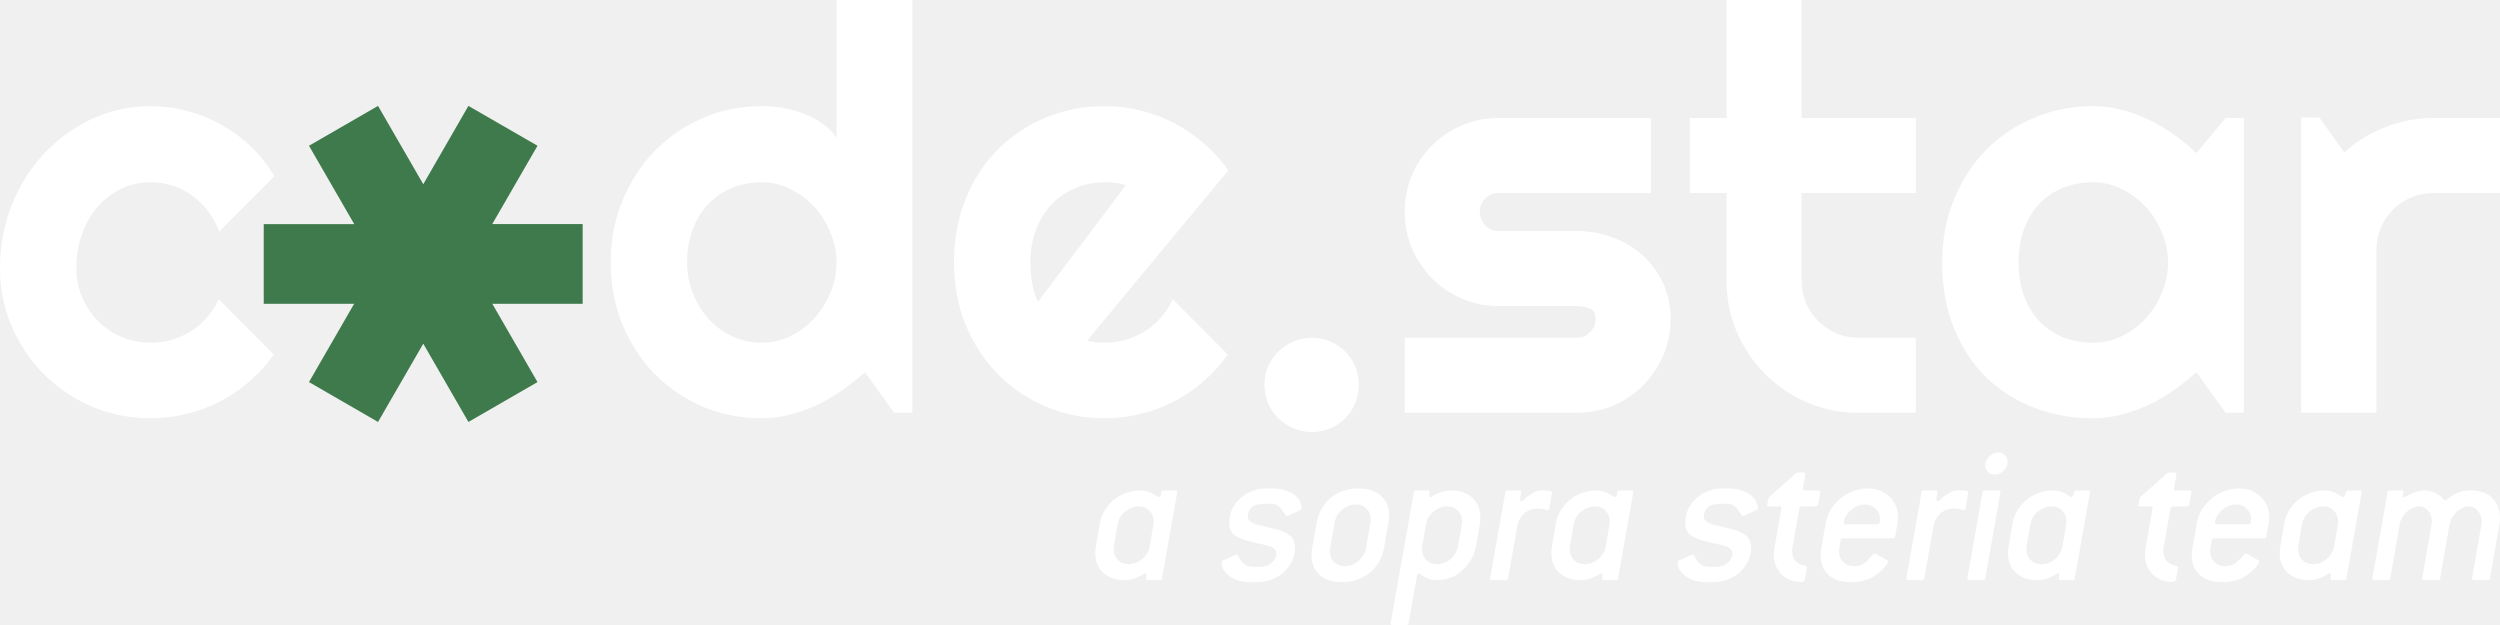
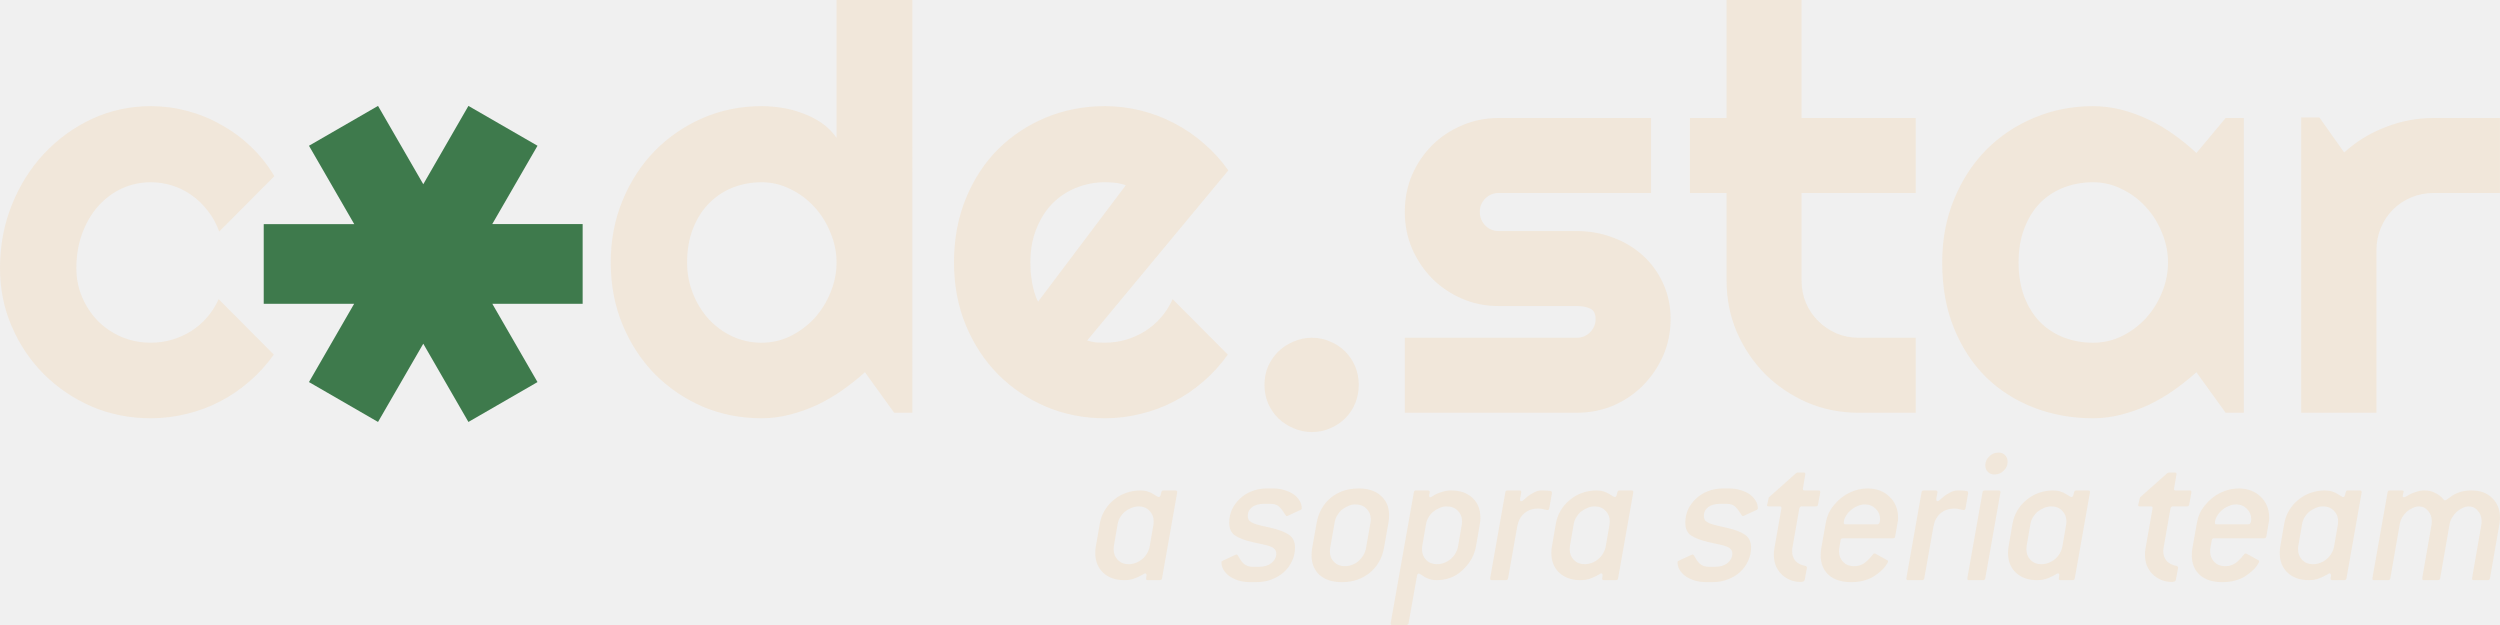
<svg xmlns="http://www.w3.org/2000/svg" width="1000" height="250" viewBox="-50 -50 100 25">
-   <path id="codestar" fill="white" d="m-39.026-42.953-2.206 2.217q-.165-.463-.452-.827-.287-.375-.65-.629-.354-.253-.773-.386-.419-.132-.86-.132-.618 0-1.17.254-.54.253-.948.717-.397.452-.628 1.08-.232.63-.232 1.39 0 .618.232 1.158.231.54.628.949.408.408.949.64.551.23 1.169.23.441 0 .849-.12.408-.122.761-.342.364-.232.64-.552.286-.33.463-.728l2.206 2.217q-.42.596-.97 1.07-.541.474-1.18.805-.63.33-1.335.496-.695.177-1.434.177-1.246 0-2.35-.463-1.091-.475-1.918-1.29-.817-.817-1.29-1.909Q-50-38.023-50-39.269q0-1.356.474-2.537.474-1.18 1.29-2.05.828-.883 1.92-1.39 1.103-.508 2.349-.508.739 0 1.445.188.716.187 1.356.551.65.353 1.191.871.552.519.949 1.191zm25.52 9.463h-.727l-1.17-1.621q-.43.386-.915.728-.474.33-1.003.584-.53.243-1.092.386-.552.144-1.125.144-1.246 0-2.35-.463-1.091-.475-1.918-1.302-.817-.838-1.29-1.974-.475-1.147-.475-2.492 0-1.335.474-2.482.474-1.147 1.29-1.985.828-.838 1.92-1.313 1.103-.474 2.349-.474.397 0 .816.066.43.066.827.22.408.144.761.387.353.243.596.595V-50h3.033zm-3.032-6.01q0-.618-.243-1.192-.232-.584-.64-1.025-.408-.452-.96-.717-.54-.276-1.157-.276-.618 0-1.17.22-.54.221-.948.64-.397.408-.628 1.004-.232.596-.232 1.346 0 .65.232 1.235.231.584.628 1.025.408.442.949.695.551.254 1.169.254.617 0 1.158-.265.551-.275.96-.717.407-.452.639-1.025.243-.585.243-1.202zm10.025 3.12q.176.056.353.078.176.01.353.01.44 0 .849-.12.408-.122.761-.342.364-.232.64-.552.286-.33.463-.728l2.206 2.217q-.42.596-.97 1.07-.541.474-1.181.805-.629.33-1.334.496-.695.177-1.434.177-1.246 0-2.35-.463-1.091-.464-1.918-1.29-.817-.828-1.29-1.964-.475-1.147-.475-2.515 0-1.4.474-2.558t1.29-1.974q.828-.817 1.92-1.269 1.103-.452 2.349-.452.739 0 1.445.177.705.176 1.334.507.64.33 1.191.816.552.474.97 1.07zm1.544-6.209q-.21-.077-.42-.099-.198-.022-.418-.022-.618 0-1.17.232-.54.22-.948.64-.397.418-.628 1.014-.232.585-.232 1.324 0 .165.011.375.022.21.055.43.044.21.1.408.055.198.143.353zm9.32 7.974q0 .397-.144.75-.143.342-.397.596-.254.253-.596.397-.341.154-.739.154-.386 0-.738-.154-.342-.144-.607-.397-.254-.254-.408-.596-.143-.353-.143-.75 0-.386.143-.728.154-.341.408-.595.265-.254.607-.397.352-.155.738-.155.398 0 .74.155.341.143.595.397.254.254.397.595.143.342.143.728zm8.723 1.125H6.192v-3h6.882q.31 0 .53-.22.22-.22.22-.53 0-.32-.22-.419-.22-.099-.53-.099H9.942q-.783 0-1.467-.298-.684-.297-1.19-.805-.508-.518-.806-1.202-.287-.684-.287-1.467t.287-1.467q.298-.683.805-1.19.507-.508 1.191-.795.684-.298 1.467-.298h6.099v3H9.942q-.309 0-.53.22-.22.221-.22.53 0 .32.22.552.221.22.53.22h3.132q.772 0 1.456.265.684.254 1.191.717.508.463.805 1.114.298.65.298 1.422 0 .783-.298 1.467-.297.673-.805 1.191-.507.508-1.19.806-.685.286-1.457.286zm11.272 0q-1.092 0-2.052-.408-.96-.419-1.687-1.136-.717-.728-1.136-1.687-.408-.96-.408-2.052v-3.507h-1.467v-3h1.467V-50h3v4.72h4.566v3h-4.566v3.507q0 .475.176.894.177.408.486.717.308.308.727.496.42.176.894.176h2.283v3zm15.407 0h-.728l-1.169-1.621q-.43.386-.915.728-.474.33-1.004.584-.53.243-1.092.386-.551.144-1.125.144-1.246 0-2.349-.42-1.092-.418-1.919-1.212-.816-.806-1.29-1.964-.474-1.158-.474-2.635 0-1.38.474-2.526.474-1.158 1.29-1.985.827-.827 1.92-1.28 1.102-.463 2.348-.463.574 0 1.136.143.563.144 1.092.398.53.253 1.004.595.485.342.904.739l1.17-1.4h.727zM36.72-39.5q0-.618-.242-1.192-.232-.584-.64-1.025-.408-.452-.96-.717-.54-.276-1.158-.276-.617 0-1.169.21-.54.21-.948.617-.397.408-.629 1.015-.231.595-.231 1.368 0 .772.231 1.378.232.596.629 1.004.408.408.948.617.552.21 1.17.21.617 0 1.157-.265.552-.276.96-.717.408-.452.64-1.025.242-.585.242-1.202zm8.338 6.01h-3.01v-11.812h.727l.993 1.401q.728-.662 1.654-1.015.926-.364 1.919-.364h2.658v3h-2.658q-.474 0-.893.177-.42.176-.728.485-.309.309-.485.728-.177.419-.177.893z" />
+   <path id="codestar" fill="#f1e7da" d="m-39.026-42.953-2.206 2.217q-.165-.463-.452-.827-.287-.375-.65-.629-.354-.253-.773-.386-.419-.132-.86-.132-.618 0-1.17.254-.54.253-.948.717-.397.452-.628 1.08-.232.63-.232 1.39 0 .618.232 1.158.231.54.628.949.408.408.949.64.551.23 1.169.23.441 0 .849-.12.408-.122.761-.342.364-.232.64-.552.286-.33.463-.728l2.206 2.217q-.42.596-.97 1.07-.541.474-1.18.805-.63.33-1.335.496-.695.177-1.434.177-1.246 0-2.35-.463-1.091-.475-1.918-1.29-.817-.817-1.29-1.909Q-50-38.023-50-39.269q0-1.356.474-2.537.474-1.18 1.29-2.05.828-.883 1.92-1.39 1.103-.508 2.349-.508.739 0 1.445.188.716.187 1.356.551.65.353 1.191.871.552.519.949 1.191zm25.52 9.463h-.727l-1.17-1.621q-.43.386-.915.728-.474.33-1.003.584-.53.243-1.092.386-.552.144-1.125.144-1.246 0-2.35-.463-1.091-.475-1.918-1.302-.817-.838-1.29-1.974-.475-1.147-.475-2.492 0-1.335.474-2.482.474-1.147 1.29-1.985.828-.838 1.92-1.313 1.103-.474 2.349-.474.397 0 .816.066.43.066.827.22.408.144.761.387.353.243.596.595V-50h3.033zm-3.032-6.01q0-.618-.243-1.192-.232-.584-.64-1.025-.408-.452-.96-.717-.54-.276-1.157-.276-.618 0-1.17.22-.54.221-.948.64-.397.408-.628 1.004-.232.596-.232 1.346 0 .65.232 1.235.231.584.628 1.025.408.442.949.695.551.254 1.169.254.617 0 1.158-.265.551-.275.96-.717.407-.452.639-1.025.243-.585.243-1.202zm10.025 3.12q.176.056.353.078.176.01.353.01.44 0 .849-.12.408-.122.761-.342.364-.232.64-.552.286-.33.463-.728l2.206 2.217q-.42.596-.97 1.07-.541.474-1.181.805-.629.33-1.334.496-.695.177-1.434.177-1.246 0-2.35-.463-1.091-.464-1.918-1.29-.817-.828-1.29-1.964-.475-1.147-.475-2.515 0-1.4.474-2.558t1.29-1.974q.828-.817 1.92-1.269 1.103-.452 2.349-.452.739 0 1.445.177.705.176 1.334.507.64.33 1.191.816.552.474.97 1.07zm1.544-6.209q-.21-.077-.42-.099-.198-.022-.418-.022-.618 0-1.17.232-.54.22-.948.64-.397.418-.628 1.014-.232.585-.232 1.324 0 .165.011.375.022.21.055.43.044.21.1.408.055.198.143.353zm9.32 7.974q0 .397-.144.75-.143.342-.397.596-.254.253-.596.397-.341.154-.739.154-.386 0-.738-.154-.342-.144-.607-.397-.254-.254-.408-.596-.143-.353-.143-.75 0-.386.143-.728.154-.341.408-.595.265-.254.607-.397.352-.155.738-.155.398 0 .74.155.341.143.595.397.254.254.397.595.143.342.143.728zm8.723 1.125H6.192v-3h6.882q.31 0 .53-.22.22-.22.22-.53 0-.32-.22-.419-.22-.099-.53-.099H9.942q-.783 0-1.467-.298-.684-.297-1.19-.805-.508-.518-.806-1.202-.287-.684-.287-1.467t.287-1.467q.298-.683.805-1.19.507-.508 1.191-.795.684-.298 1.467-.298h6.099v3H9.942q-.309 0-.53.22-.22.221-.22.53 0 .32.22.552.221.22.53.22h3.132q.772 0 1.456.265.684.254 1.191.717.508.463.805 1.114.298.65.298 1.422 0 .783-.298 1.467-.297.673-.805 1.191-.507.508-1.19.806-.685.286-1.457.286zm11.272 0q-1.092 0-2.052-.408-.96-.419-1.687-1.136-.717-.728-1.136-1.687-.408-.96-.408-2.052v-3.507h-1.467v-3h1.467V-50h3v4.72h4.566v3h-4.566v3.507q0 .475.176.894.177.408.486.717.308.308.727.496.42.176.894.176h2.283v3zm15.407 0h-.728l-1.169-1.621q-.43.386-.915.728-.474.33-1.004.584-.53.243-1.092.386-.551.144-1.125.144-1.246 0-2.349-.42-1.092-.418-1.919-1.212-.816-.806-1.29-1.964-.474-1.158-.474-2.635 0-1.38.474-2.526.474-1.158 1.29-1.985.827-.827 1.92-1.28 1.102-.463 2.348-.463.574 0 1.136.143.563.144 1.092.398.53.253 1.004.595.485.342.904.739l1.17-1.4h.727zM36.72-39.5q0-.618-.242-1.192-.232-.584-.64-1.025-.408-.452-.96-.717-.54-.276-1.158-.276-.617 0-1.169.21-.54.21-.948.617-.397.408-.629 1.015-.231.595-.231 1.368 0 .772.231 1.378.232.596.629 1.004.408.408.948.617.552.21 1.17.21.617 0 1.157-.265.552-.276.96-.717.408-.452.64-1.025.242-.585.242-1.202zm8.338 6.01h-3.01v-11.812h.727l.993 1.401q.728-.662 1.654-1.015.926-.364 1.919-.364h2.658v3h-2.658q-.474 0-.893.177-.42.176-.728.485-.309.309-.485.728-.177.419-.177.893z" />
  <path id="star" fill="#3e7a4c" d="m-34.879-45.764-2.762 1.594 1.81 3.134h-3.62v3.189h3.616l-1.806 3.13 2.762 1.595 1.81-3.13 1.806 3.13 2.763-1.595-1.807-3.13h3.613v-3.19h-3.616l1.81-3.133-2.763-1.594-1.806 3.133z" />
-   <path id="tagline" fill="white" d="M-3.86-29.027q.007-.04.007-.12 0-.254-.167-.422-.167-.175-.43-.175-.16 0-.303.064-.136.055-.256.151-.111.096-.191.231-.072.128-.096.271l-.151.877q-.008.04-.008.12 0 .255.167.43.168.168.43.168.152 0 .296-.056.143-.056.255-.151.12-.104.191-.231.08-.136.104-.28zm.342 2.153q-.008.08-.095.08h-.479q-.063 0-.063-.056v-.024l.015-.096v-.023q0-.072-.055-.072-.032 0-.096.048-.064.04-.167.087-.096.048-.24.096-.143.04-.327.04-.526 0-.845-.295-.319-.295-.319-.797 0-.128.024-.264l.152-.877q.048-.295.191-.542.152-.255.367-.43.215-.184.486-.28.28-.103.582-.103.168 0 .287.04.128.04.216.095.087.048.143.088.056.04.096.04.048 0 .072-.088l.023-.095q.016-.04.024-.056.016-.024.064-.024h.479q.071 0 .071.064v.016zm4.434-3.588q.27 0 .478.072.215.064.367.175.151.112.23.256.08.143.08.295 0 .04-.055.063l-.502.232-.048.015q-.016 0-.048-.047-.12-.2-.24-.32-.119-.127-.366-.127h-.24q-.318 0-.494.136-.167.135-.167.343 0 .12.056.19.063.065.175.113.12.047.287.087.168.04.39.088.495.112.734.279.248.167.248.51 0 .287-.12.542-.112.248-.319.439-.2.183-.486.295-.28.112-.622.112h-.24q-.279 0-.494-.072-.215-.072-.367-.184-.143-.12-.223-.255-.072-.143-.072-.287 0-.04.056-.063l.503-.232q.015-.008.023-.008.008-.008.024-.008t.056.048q.056.088.104.176.056.08.12.143.071.056.159.096.088.032.223.032h.24q.302 0 .494-.152.191-.16.191-.367 0-.12-.064-.183-.056-.072-.175-.112-.112-.047-.287-.08-.176-.04-.399-.087-.486-.112-.725-.271-.232-.16-.232-.51 0-.287.112-.535.12-.247.319-.43.2-.192.47-.295.28-.112.606-.112zm3.906 1.356q.008-.032.008-.064v-.064q0-.255-.175-.423-.167-.167-.447-.167-.143 0-.279.064-.135.056-.255.151-.111.096-.191.232-.072.127-.096.27l-.183 1.037q-.008.04-.008.072v.056q0 .255.167.422.168.168.43.168.152 0 .296-.056.143-.056.255-.152.112-.103.191-.23.08-.136.104-.28zm.535 1.036q-.056.303-.2.55-.143.247-.366.43-.216.176-.503.28-.279.096-.606.096-.574 0-.9-.287-.32-.295-.32-.79 0-.135.024-.279l.184-1.036q.055-.303.199-.55.143-.256.359-.431.223-.183.502-.28.287-.095.614-.095.574 0 .893.295.327.287.327.782 0 .135-.024.279zm3.117-.957q.008-.04.008-.12 0-.254-.167-.422-.168-.175-.455-.175-.143 0-.279.064-.135.055-.255.151-.112.096-.191.231-.072.128-.096.271l-.151.877q-.008.04-.008.12 0 .255.167.43.167.168.43.168.152 0 .296-.056.143-.056.255-.151.12-.104.191-.231.08-.136.104-.28zm.566.877q-.048.272-.191.527-.144.247-.375.454-.406.375-1.028.375-.144 0-.263-.04-.112-.04-.2-.088-.08-.055-.143-.095-.056-.04-.096-.04-.048 0-.064.087l-.335 1.89q-.008.08-.095.08h-.558q-.064 0-.064-.056v-.024l.925-5.222q.008-.08.087-.08h.479q.071 0 .071.08l-.023.095v.024q0 .072.047.072.024 0 .088-.04.064-.048.168-.096.103-.047.247-.087.143-.048.335-.048.526 0 .845.295.319.295.319.797 0 .136-.024.263zm2.934-1.53q-.015.08-.063.08-.056 0-.152-.025-.088-.032-.231-.032-.335 0-.558.192-.215.183-.28.518l-.366 2.073q-.008.08-.096.08H9.67q-.064 0-.064-.056v-.024l.606-3.428q.008-.08.088-.08h.478q.072 0 .072.064v.016l-.048.255v.024q0 .071.056.071.032 0 .104-.063.072-.072.175-.152.112-.08.24-.143.135-.072.286-.072.232 0 .32.016.095.008.095.072v.016zm2.408.653q.008-.04.008-.12 0-.254-.167-.422-.168-.175-.43-.175-.16 0-.304.064-.135.055-.255.151-.111.096-.191.231-.072.128-.096.271l-.151.877q-.008.04-.008.12 0 .255.167.43.168.168.43.168.152 0 .296-.056.143-.056.255-.151.12-.104.191-.231.08-.136.104-.28zm.343 2.153q-.008.08-.095.08h-.479q-.064 0-.064-.056v-.024l.016-.096v-.023q0-.072-.055-.072-.032 0-.096.048-.064.04-.168.087-.095.048-.239.096-.143.04-.327.04-.526 0-.845-.295-.319-.295-.319-.797 0-.128.024-.264l.152-.877q.047-.295.191-.542.151-.255.367-.43.215-.184.486-.28.28-.103.582-.103.168 0 .287.04.128.04.215.095.088.048.144.088.056.04.096.04.047 0 .071-.088l.024-.095q.016-.04.024-.056.016-.024.064-.024h.478q.072 0 .072.064v.016zm4.433-3.588q.271 0 .479.072.215.064.367.175.151.112.23.256.08.143.08.295 0 .04-.055.063l-.503.232-.047.015q-.016 0-.048-.047-.12-.2-.24-.32-.12-.127-.366-.127h-.24q-.318 0-.494.136-.167.135-.167.343 0 .12.056.19.063.065.175.113.12.047.287.087.167.04.39.088.495.112.734.279.247.167.247.51 0 .287-.12.542-.11.248-.318.439-.2.183-.486.295-.28.112-.622.112h-.24q-.279 0-.494-.072-.215-.072-.367-.184-.143-.12-.223-.255-.072-.143-.072-.287 0-.04.056-.063l.502-.232q.016-.008.024-.008.008-.008.024-.008t.056.048q.056.088.104.176.056.08.12.143.071.056.159.096.087.032.223.032h.24q.302 0 .494-.152.19-.16.19-.367 0-.12-.063-.183-.056-.072-.175-.112-.112-.047-.287-.08-.176-.04-.399-.087-.486-.112-.726-.271-.23-.16-.23-.51 0-.287.11-.535.12-.247.32-.43.2-.192.47-.295.28-.112.606-.112zm3.564.638q-.008.08-.095.08h-.558q-.072 0-.096.08l-.28 1.594q-.007.04-.007.072v.056q0 .223.135.382.144.152.407.2.048.024.048.064v.016l-.088.478q-.024.08-.16.08-.223 0-.422-.08-.191-.08-.343-.223-.143-.144-.23-.343-.08-.207-.08-.455 0-.111.023-.247l.28-1.594v-.024q0-.056-.064-.056h-.439q-.072 0-.072-.048v-.016q.008-.008.008-.016l.064-.279 1.092-.973.056-.024h.247q.064 0 .064.056v.024l-.096.558v.024q0 .056.064.056h.558q.072 0 .072.064v.016zm2.368.797q.112 0 .112-.215 0-.24-.175-.407-.176-.175-.43-.175-.16 0-.312.072-.151.064-.27.175-.12.104-.192.24-.072.127-.072.255 0 .055.064.055zm.718.479q-.008.08-.096.08H23.72q-.088 0-.096.08l-.055.318q-.008.032-.008.064v.064q0 .247.167.422.167.168.43.168.312 0 .527-.216.135-.127.191-.207.064-.088.104-.088.016 0 .048.016l.462.256q.032.016.032.04 0 .063-.136.239-.135.167-.43.366-.16.104-.399.168-.231.064-.51.064-.574 0-.901-.287-.319-.295-.319-.79 0-.135.024-.279l.183-1.036q.032-.176.112-.36.088-.183.223-.342.263-.319.614-.486.351-.168.726-.168.27 0 .494.088.223.088.383.247.16.152.247.359.088.207.088.446v.112q0 .048-.016.104zm2.815-1.132q-.016.08-.064.08-.056 0-.152-.025-.087-.032-.23-.032-.336 0-.559.192-.215.183-.279.518l-.367 2.073q-.008.08-.095.08h-.559q-.063 0-.063-.056v-.024l.606-3.428q.008-.08.087-.08h.479q.071 0 .071.064v.016l-.047.255v.024q0 .071.055.071.032 0 .104-.063.072-.072.175-.152.112-.08.24-.143.135-.072.287-.072.23 0 .319.016.095.008.095.072v.016zm.789 2.806q-.008.08-.096.08h-.558q-.064 0-.064-.056v-.024l.606-3.428q.008-.08.088-.08h.558q.072 0 .072.064v.016zm.893-4.656q0 .207-.16.359-.15.151-.366.151-.16 0-.263-.104-.104-.103-.104-.263 0-.207.16-.359.159-.151.366-.151.168 0 .263.104.104.095.104.263zm2.344 2.503q.008-.04.008-.12 0-.254-.167-.422-.168-.175-.43-.175-.16 0-.304.064-.135.055-.255.151-.112.096-.191.231-.072.128-.096.271l-.151.877q-.008.04-.008.12 0 .255.167.43.167.168.43.168.152 0 .296-.056.143-.056.255-.151.12-.104.191-.231.08-.136.104-.28zm.343 2.153q-.008.08-.096.08h-.478q-.064 0-.064-.056v-.024l.016-.096v-.023q0-.072-.056-.072-.032 0-.095.048-.064.04-.168.087-.096.048-.239.096-.144.04-.327.04-.526 0-.845-.295-.319-.295-.319-.797 0-.128.024-.264l.151-.877q.048-.295.192-.542.151-.255.367-.43.215-.184.486-.28.279-.103.582-.103.167 0 .287.04.128.04.215.095.088.048.144.088.056.04.095.04.048 0 .072-.088l.024-.095q.016-.04.024-.056.016-.024.064-.024h.478q.072 0 .072.064v.016zm4.577-2.95q-.008.08-.096.08h-.558q-.072 0-.096.08l-.279 1.594q-.008.04-.008.072v.056q0 .223.136.382.143.152.406.2.048.024.048.064v.016l-.088.478q-.023.08-.159.08-.223 0-.423-.08-.191-.08-.342-.223-.144-.144-.232-.343-.08-.207-.08-.455 0-.111.024-.247l.28-1.594v-.024q0-.056-.064-.056h-.439q-.072 0-.072-.048v-.016q.008-.008.008-.016l.064-.279 1.093-.973.055-.024h.248q.063 0 .063.056v.024l-.095.558v.024q0 .056.063.056h.559q.071 0 .071.064v.016zm2.368.797q.111 0 .111-.215 0-.24-.175-.407-.175-.175-.43-.175-.16 0-.312.072-.151.064-.27.175-.12.104-.192.24-.072.127-.072.255 0 .055.064.055zm.717.479q-.008.08-.095.08h-1.994q-.087 0-.095.08l-.056.318q-.008.032-.008.064v.064q0 .247.167.422.168.168.43.168.312 0 .527-.216.136-.127.191-.207.064-.088.104-.088.016 0 .048.016l.462.256q.032.016.032.04 0 .063-.135.239-.136.167-.43.366-.16.104-.4.168-.23.064-.51.064-.574 0-.9-.287-.32-.295-.32-.79 0-.135.024-.279l.184-1.036q.031-.176.111-.36.088-.183.223-.342.264-.319.614-.486.351-.168.726-.168.271 0 .494.088.224.088.383.247.16.152.247.359.088.207.088.446v.112q0 .048-.016.104zm2.863-.479q.008-.04.008-.12 0-.254-.168-.422-.167-.175-.43-.175-.16 0-.303.064-.136.055-.255.151-.112.096-.192.231-.072.128-.095.271l-.152.877q-.008.04-.008.12 0 .255.168.43.167.168.43.168.152 0 .295-.056.144-.056.255-.151.12-.104.192-.231.08-.136.103-.28zm.343 2.153q-.008.08-.096.08h-.478q-.064 0-.064-.056v-.024l.016-.096v-.023q0-.072-.056-.072-.032 0-.096.048-.064.04-.167.087-.096.048-.24.096-.143.04-.326.04-.527 0-.846-.295-.318-.295-.318-.797 0-.128.023-.264l.152-.877q.048-.295.191-.542.152-.255.367-.43.215-.184.486-.28.28-.103.582-.103.168 0 .288.04.127.04.215.095.088.048.143.088.056.04.096.04.048 0 .072-.088l.024-.095q.016-.04.024-.056.016-.024.063-.024h.479q.072 0 .072.064v.016zm5.74 0q-.008.08-.095.08h-.558q-.064 0-.064-.056v-.024l.374-2.153q.008-.04.008-.12 0-.254-.151-.422-.144-.175-.367-.175-.12 0-.247.064-.12.055-.231.151-.104.096-.184.231-.08.128-.103.271l-.375 2.153q-.008.08-.096.08h-.558q-.064 0-.064-.056v-.024l.375-2.153q.008-.04.008-.12 0-.254-.151-.422-.144-.175-.367-.175-.12 0-.247.064-.128.055-.24.151-.103.096-.183.231-.072.128-.096.271l-.374 2.153q-.008.08-.096.08h-.558q-.064 0-.064-.056v-.024l.606-3.428q.008-.08.088-.08h.478q.08 0 .08.048 0 .008-.008.016v.016l-.024.103q0 .016-.008.024v.008q0 .056.048.056.04 0 .111-.04.072-.048.168-.095.104-.048.24-.088.135-.048.294-.048.215 0 .359.064.151.064.247.135.096.072.144.136.055.064.08.064.031 0 .103-.056.08-.064.215-.152.311-.191.742-.191.526 0 .829.303.311.303.311.79 0 .135-.024.262z" />
+   <path id="tagline" fill="#f1e7da" d="M-3.86-29.027q.007-.04.007-.12 0-.254-.167-.422-.167-.175-.43-.175-.16 0-.303.064-.136.055-.256.151-.111.096-.191.231-.072.128-.096.271l-.151.877q-.008.04-.008.12 0 .255.167.43.168.168.43.168.152 0 .296-.056.143-.056.255-.151.12-.104.191-.231.08-.136.104-.28zm.342 2.153q-.008.08-.095.08h-.479q-.063 0-.063-.056v-.024l.015-.096v-.023q0-.072-.055-.072-.032 0-.096.048-.064.04-.167.087-.096.048-.24.096-.143.04-.327.04-.526 0-.845-.295-.319-.295-.319-.797 0-.128.024-.264l.152-.877q.048-.295.191-.542.152-.255.367-.43.215-.184.486-.28.28-.103.582-.103.168 0 .287.04.128.04.216.095.087.048.143.088.056.04.096.04.048 0 .072-.088l.023-.095q.016-.04.024-.056.016-.024.064-.024h.479q.071 0 .071.064v.016zm4.434-3.588q.27 0 .478.072.215.064.367.175.151.112.23.256.08.143.08.295 0 .04-.055.063l-.502.232-.048.015q-.016 0-.048-.047-.12-.2-.24-.32-.119-.127-.366-.127h-.24q-.318 0-.494.136-.167.135-.167.343 0 .12.056.19.063.065.175.113.12.047.287.087.168.04.39.088.495.112.734.279.248.167.248.51 0 .287-.12.542-.112.248-.319.439-.2.183-.486.295-.28.112-.622.112h-.24q-.279 0-.494-.072-.215-.072-.367-.184-.143-.12-.223-.255-.072-.143-.072-.287 0-.04.056-.063l.503-.232q.015-.008.023-.008.008-.008.024-.008t.056.048q.056.088.104.176.056.08.12.143.071.056.159.096.088.032.223.032h.24q.302 0 .494-.152.191-.16.191-.367 0-.12-.064-.183-.056-.072-.175-.112-.112-.047-.287-.08-.176-.04-.399-.087-.486-.112-.725-.271-.232-.16-.232-.51 0-.287.112-.535.12-.247.319-.43.2-.192.47-.295.28-.112.606-.112zm3.906 1.356q.008-.032.008-.064v-.064q0-.255-.175-.423-.167-.167-.447-.167-.143 0-.279.064-.135.056-.255.151-.111.096-.191.232-.072.127-.096.27l-.183 1.037q-.008.04-.008.072v.056q0 .255.167.422.168.168.43.168.152 0 .296-.056.143-.056.255-.152.112-.103.191-.23.08-.136.104-.28zm.535 1.036q-.056.303-.2.55-.143.247-.366.43-.216.176-.503.28-.279.096-.606.096-.574 0-.9-.287-.32-.295-.32-.79 0-.135.024-.279l.184-1.036q.055-.303.199-.55.143-.256.359-.431.223-.183.502-.28.287-.095.614-.095.574 0 .893.295.327.287.327.782 0 .135-.024.279zm3.117-.957q.008-.04.008-.12 0-.254-.167-.422-.168-.175-.455-.175-.143 0-.279.064-.135.055-.255.151-.112.096-.191.231-.072.128-.096.271l-.151.877q-.008.04-.008.12 0 .255.167.43.167.168.43.168.152 0 .296-.056.143-.056.255-.151.12-.104.191-.231.08-.136.104-.28zm.566.877q-.048.272-.191.527-.144.247-.375.454-.406.375-1.028.375-.144 0-.263-.04-.112-.04-.2-.088-.08-.055-.143-.095-.056-.04-.096-.04-.048 0-.064.087l-.335 1.89q-.008.08-.095.08h-.558q-.064 0-.064-.056v-.024l.925-5.222q.008-.08.087-.08h.479q.071 0 .071.08l-.023.095v.024q0 .072.047.072.024 0 .088-.04.064-.048.168-.096.103-.047.247-.087.143-.048.335-.048.526 0 .845.295.319.295.319.797 0 .136-.024.263zm2.934-1.53q-.015.08-.063.08-.056 0-.152-.025-.088-.032-.231-.032-.335 0-.558.192-.215.183-.28.518l-.366 2.073q-.008.08-.096.08H9.67q-.064 0-.064-.056v-.024l.606-3.428q.008-.08.088-.08h.478q.072 0 .072.064v.016l-.048.255v.024q0 .071.056.071.032 0 .104-.063.072-.072.175-.152.112-.08.24-.143.135-.072.286-.072.232 0 .32.016.095.008.095.072v.016zm2.408.653q.008-.04.008-.12 0-.254-.167-.422-.168-.175-.43-.175-.16 0-.304.064-.135.055-.255.151-.111.096-.191.231-.072.128-.096.271l-.151.877q-.008.04-.008.12 0 .255.167.43.168.168.43.168.152 0 .296-.056.143-.056.255-.151.12-.104.191-.231.08-.136.104-.28zm.343 2.153q-.008.08-.095.08h-.479q-.064 0-.064-.056v-.024l.016-.096v-.023q0-.072-.055-.072-.032 0-.096.048-.064.04-.168.087-.095.048-.239.096-.143.04-.327.04-.526 0-.845-.295-.319-.295-.319-.797 0-.128.024-.264l.152-.877q.047-.295.191-.542.151-.255.367-.43.215-.184.486-.28.28-.103.582-.103.168 0 .287.04.128.04.215.095.088.048.144.088.056.04.096.04.047 0 .071-.088l.024-.095q.016-.04.024-.056.016-.024.064-.024h.478q.072 0 .072.064v.016zm4.433-3.588q.271 0 .479.072.215.064.367.175.151.112.23.256.08.143.08.295 0 .04-.055.063l-.503.232-.047.015q-.016 0-.048-.047-.12-.2-.24-.32-.12-.127-.366-.127h-.24q-.318 0-.494.136-.167.135-.167.343 0 .12.056.19.063.065.175.113.12.047.287.087.167.04.39.088.495.112.734.279.247.167.247.51 0 .287-.12.542-.11.248-.318.439-.2.183-.486.295-.28.112-.622.112h-.24q-.279 0-.494-.072-.215-.072-.367-.184-.143-.12-.223-.255-.072-.143-.072-.287 0-.04.056-.063l.502-.232q.016-.008.024-.008.008-.008.024-.008t.056.048q.056.088.104.176.056.08.12.143.071.056.159.096.087.032.223.032h.24q.302 0 .494-.152.19-.16.19-.367 0-.12-.063-.183-.056-.072-.175-.112-.112-.047-.287-.08-.176-.04-.399-.087-.486-.112-.726-.271-.23-.16-.23-.51 0-.287.11-.535.12-.247.32-.43.2-.192.47-.295.28-.112.606-.112zm3.564.638q-.008.08-.095.08h-.558q-.072 0-.096.08l-.28 1.594q-.007.04-.007.072v.056q0 .223.135.382.144.152.407.2.048.024.048.064v.016l-.088.478q-.024.08-.16.08-.223 0-.422-.08-.191-.08-.343-.223-.143-.144-.23-.343-.08-.207-.08-.455 0-.111.023-.247l.28-1.594v-.024q0-.056-.064-.056h-.439q-.072 0-.072-.048v-.016q.008-.008.008-.016l.064-.279 1.092-.973.056-.024h.247q.064 0 .064.056v.024l-.096.558v.024q0 .056.064.056h.558q.072 0 .072.064v.016zm2.368.797q.112 0 .112-.215 0-.24-.175-.407-.176-.175-.43-.175-.16 0-.312.072-.151.064-.27.175-.12.104-.192.24-.072.127-.072.255 0 .055.064.055zm.718.479q-.008.08-.096.08H23.72q-.088 0-.096.08l-.055.318q-.008.032-.008.064v.064q0 .247.167.422.167.168.43.168.312 0 .527-.216.135-.127.191-.207.064-.088.104-.088.016 0 .048.016l.462.256q.032.016.032.04 0 .063-.136.239-.135.167-.43.366-.16.104-.399.168-.231.064-.51.064-.574 0-.901-.287-.319-.295-.319-.79 0-.135.024-.279l.183-1.036q.032-.176.112-.36.088-.183.223-.342.263-.319.614-.486.351-.168.726-.168.27 0 .494.088.223.088.383.247.16.152.247.359.088.207.088.446v.112q0 .048-.016.104zm2.815-1.132q-.016.08-.064.08-.056 0-.152-.025-.087-.032-.23-.032-.336 0-.559.192-.215.183-.279.518l-.367 2.073q-.008.08-.095.08h-.559q-.063 0-.063-.056v-.024l.606-3.428q.008-.08.087-.08h.479q.071 0 .071.064v.016l-.047.255v.024q0 .071.055.071.032 0 .104-.063.072-.072.175-.152.112-.08.24-.143.135-.072.287-.072.23 0 .319.016.095.008.095.072v.016zm.789 2.806q-.008.08-.096.08h-.558q-.064 0-.064-.056v-.024l.606-3.428q.008-.08.088-.08h.558q.072 0 .072.064v.016zm.893-4.656q0 .207-.16.359-.15.151-.366.151-.16 0-.263-.104-.104-.103-.104-.263 0-.207.16-.359.159-.151.366-.151.168 0 .263.104.104.095.104.263zm2.344 2.503q.008-.04.008-.12 0-.254-.167-.422-.168-.175-.43-.175-.16 0-.304.064-.135.055-.255.151-.112.096-.191.231-.072.128-.096.271l-.151.877q-.008.04-.008.12 0 .255.167.43.167.168.43.168.152 0 .296-.056.143-.056.255-.151.12-.104.191-.231.08-.136.104-.28zm.343 2.153q-.008.08-.096.08h-.478q-.064 0-.064-.056v-.024l.016-.096v-.023q0-.072-.056-.072-.032 0-.095.048-.064.04-.168.087-.096.048-.239.096-.144.04-.327.04-.526 0-.845-.295-.319-.295-.319-.797 0-.128.024-.264l.151-.877q.048-.295.192-.542.151-.255.367-.43.215-.184.486-.28.279-.103.582-.103.167 0 .287.04.128.04.215.095.088.048.144.088.056.04.095.04.048 0 .072-.088l.024-.095q.016-.04.024-.056.016-.024.064-.024h.478q.072 0 .072.064v.016zm4.577-2.95q-.008.08-.096.08h-.558q-.072 0-.096.08l-.279 1.594q-.008.04-.008.072v.056q0 .223.136.382.143.152.406.2.048.024.048.064v.016l-.088.478q-.023.08-.159.08-.223 0-.423-.08-.191-.08-.342-.223-.144-.144-.232-.343-.08-.207-.08-.455 0-.111.024-.247l.28-1.594v-.024q0-.056-.064-.056h-.439q-.072 0-.072-.048v-.016q.008-.008.008-.016l.064-.279 1.093-.973.055-.024h.248q.063 0 .063.056v.024l-.095.558v.024q0 .056.063.056h.559q.071 0 .071.064v.016zm2.368.797q.111 0 .111-.215 0-.24-.175-.407-.175-.175-.43-.175-.16 0-.312.072-.151.064-.27.175-.12.104-.192.24-.072.127-.072.255 0 .055.064.055zm.717.479q-.008.08-.095.08h-1.994q-.087 0-.095.08l-.056.318q-.008.032-.008.064v.064q0 .247.167.422.168.168.43.168.312 0 .527-.216.136-.127.191-.207.064-.088.104-.088.016 0 .048.016l.462.256q.032.016.032.04 0 .063-.135.239-.136.167-.43.366-.16.104-.4.168-.23.064-.51.064-.574 0-.9-.287-.32-.295-.32-.79 0-.135.024-.279l.184-1.036q.031-.176.111-.36.088-.183.223-.342.264-.319.614-.486.351-.168.726-.168.271 0 .494.088.224.088.383.247.16.152.247.359.088.207.088.446v.112q0 .048-.016.104zm2.863-.479q.008-.04.008-.12 0-.254-.168-.422-.167-.175-.43-.175-.16 0-.303.064-.136.055-.255.151-.112.096-.192.231-.072.128-.095.271l-.152.877q-.008.04-.008.12 0 .255.168.43.167.168.43.168.152 0 .295-.056.144-.056.255-.151.12-.104.192-.231.08-.136.103-.28zm.343 2.153q-.008.08-.096.08h-.478q-.064 0-.064-.056v-.024l.016-.096v-.023q0-.072-.056-.072-.032 0-.096.048-.064.04-.167.087-.096.048-.24.096-.143.04-.326.04-.527 0-.846-.295-.318-.295-.318-.797 0-.128.023-.264l.152-.877q.048-.295.191-.542.152-.255.367-.43.215-.184.486-.28.28-.103.582-.103.168 0 .288.04.127.04.215.095.088.048.143.088.056.04.096.04.048 0 .072-.088l.024-.095q.016-.04.024-.056.016-.024.063-.024h.479q.072 0 .072.064v.016zm5.74 0q-.008.08-.095.08h-.558q-.064 0-.064-.056v-.024l.374-2.153q.008-.04.008-.12 0-.254-.151-.422-.144-.175-.367-.175-.12 0-.247.064-.12.055-.231.151-.104.096-.184.231-.08.128-.103.271l-.375 2.153q-.008.08-.096.08h-.558q-.064 0-.064-.056v-.024l.375-2.153q.008-.04.008-.12 0-.254-.151-.422-.144-.175-.367-.175-.12 0-.247.064-.128.055-.24.151-.103.096-.183.231-.072.128-.096.271l-.374 2.153q-.008.08-.096.08h-.558q-.064 0-.064-.056v-.024l.606-3.428q.008-.08.088-.08h.478q.08 0 .08.048 0 .008-.008.016v.016l-.024.103q0 .016-.008.024v.008q0 .056.048.056.04 0 .111-.04.072-.048.168-.095.104-.048.24-.088.135-.048.294-.048.215 0 .359.064.151.064.247.135.096.072.144.136.055.064.08.064.031 0 .103-.056.08-.064.215-.152.311-.191.742-.191.526 0 .829.303.311.303.311.79 0 .135-.024.262z" />
</svg>
